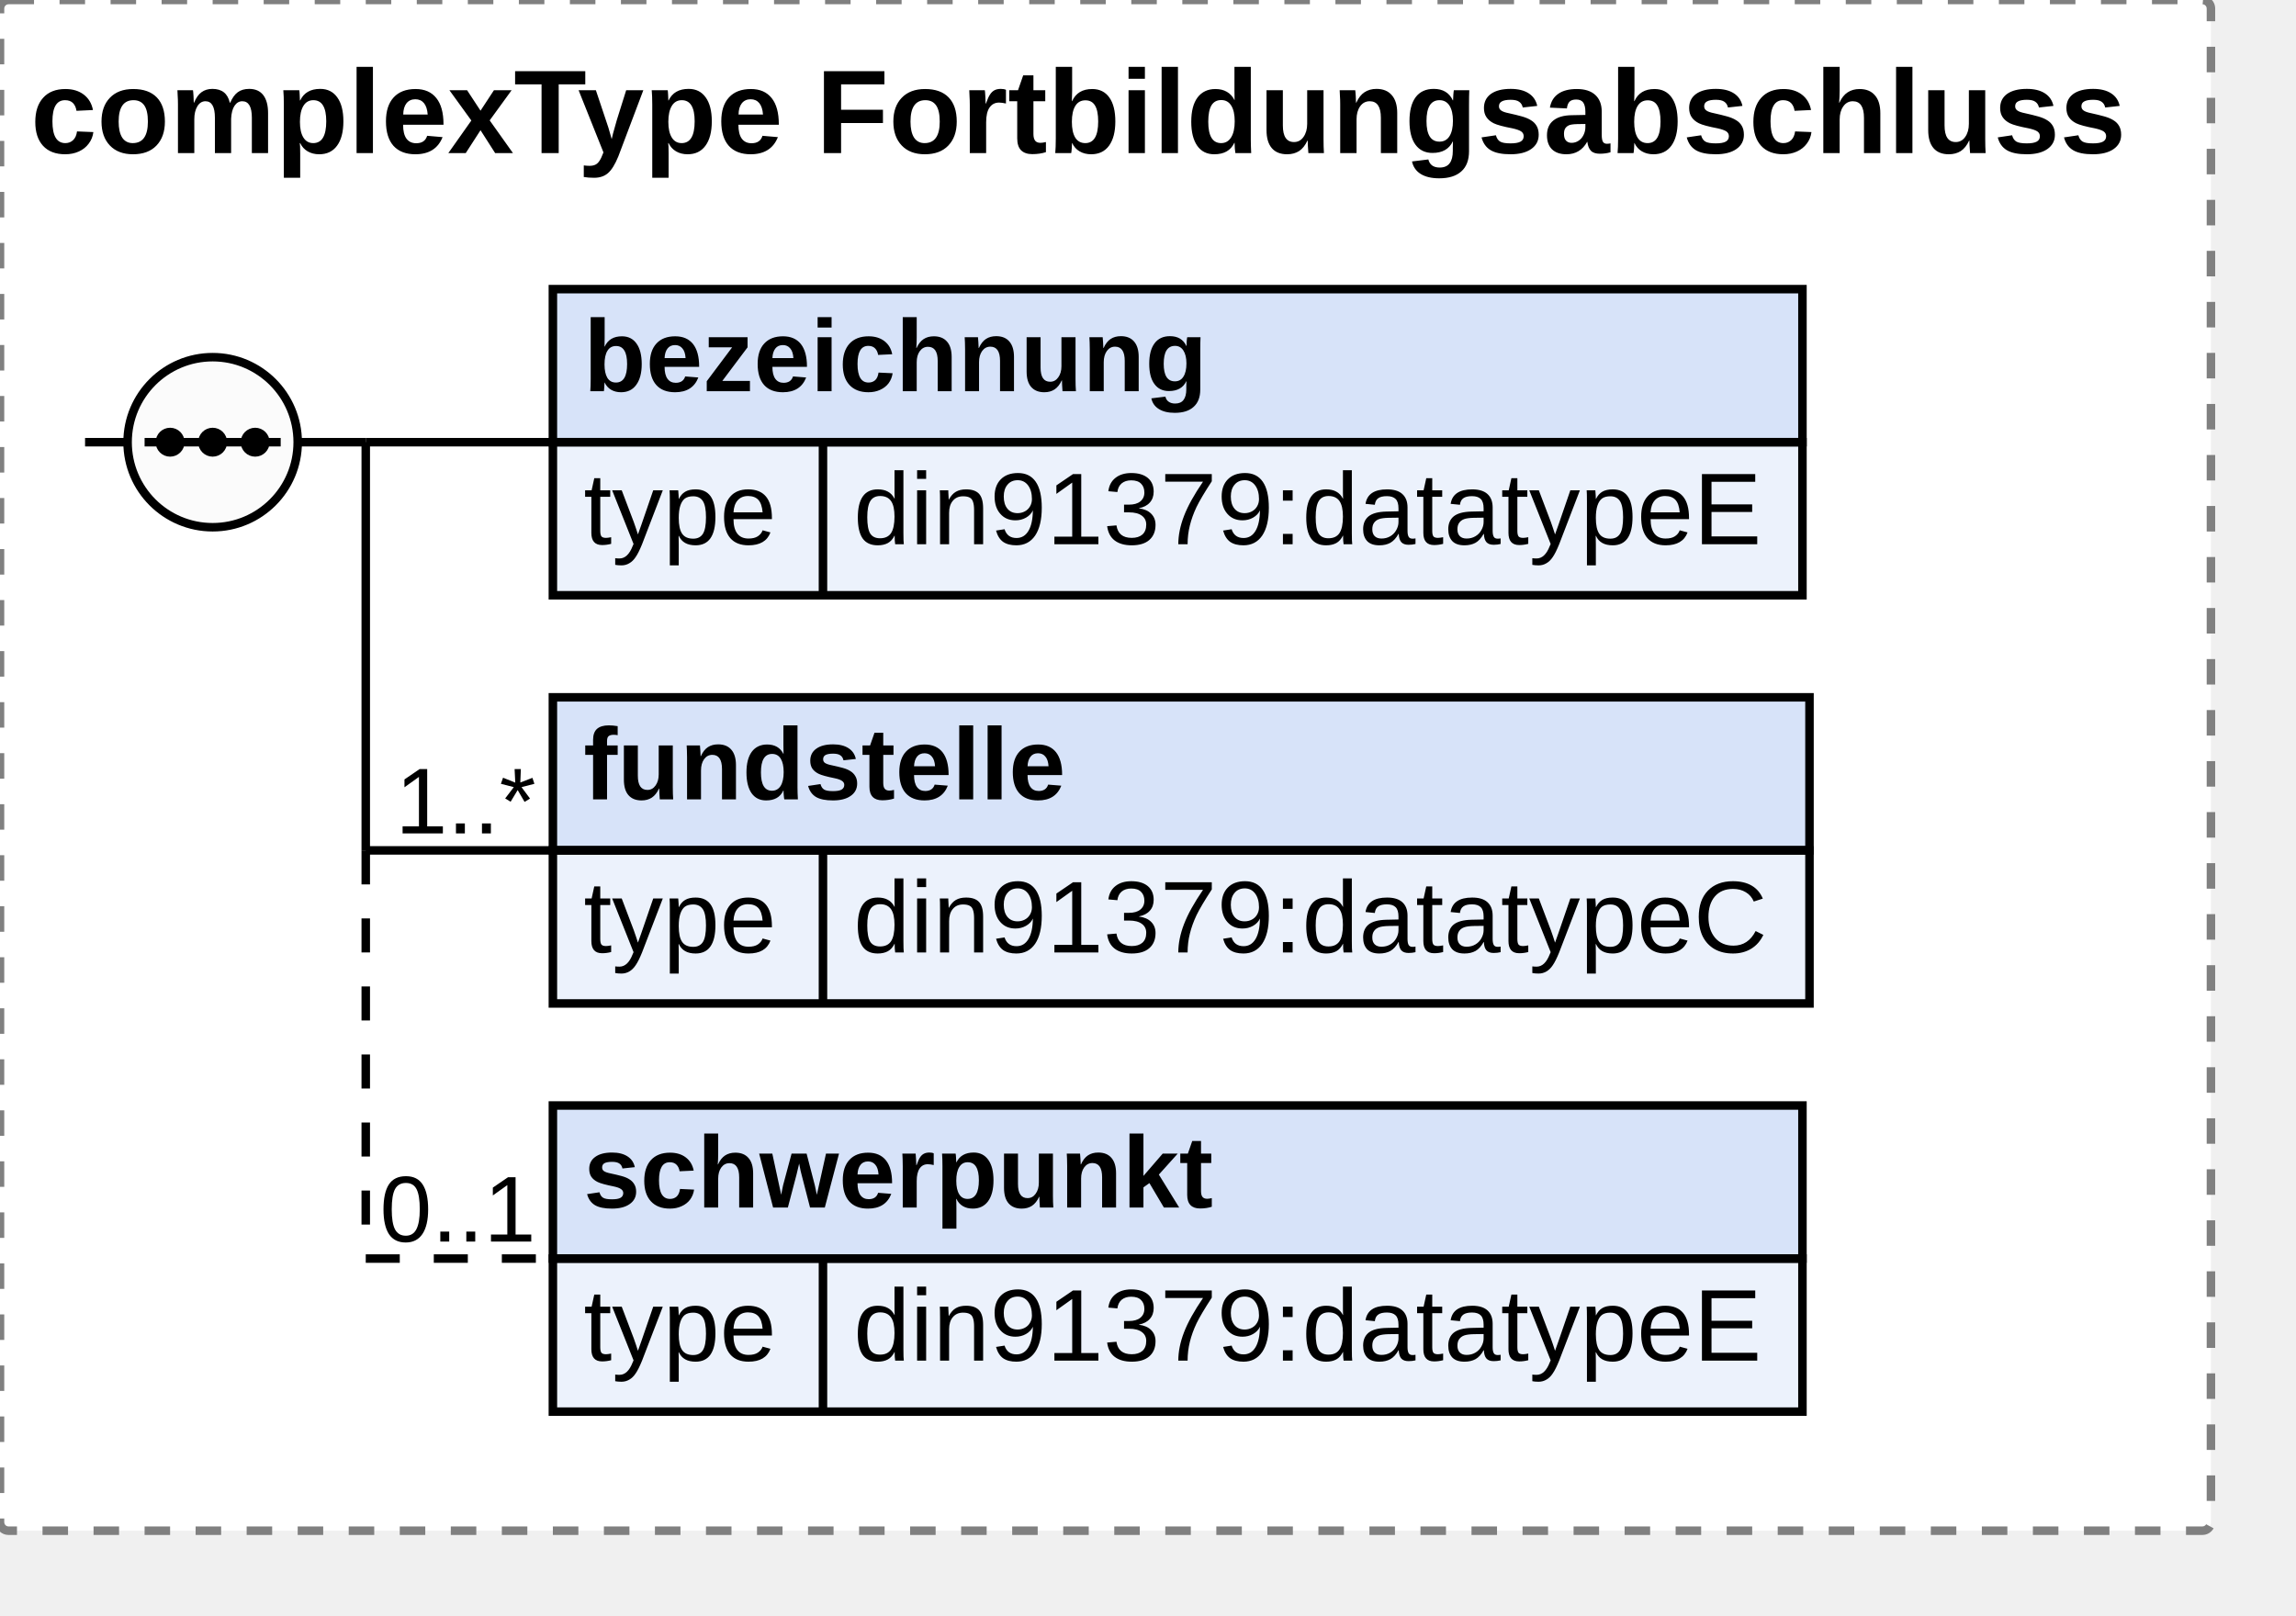
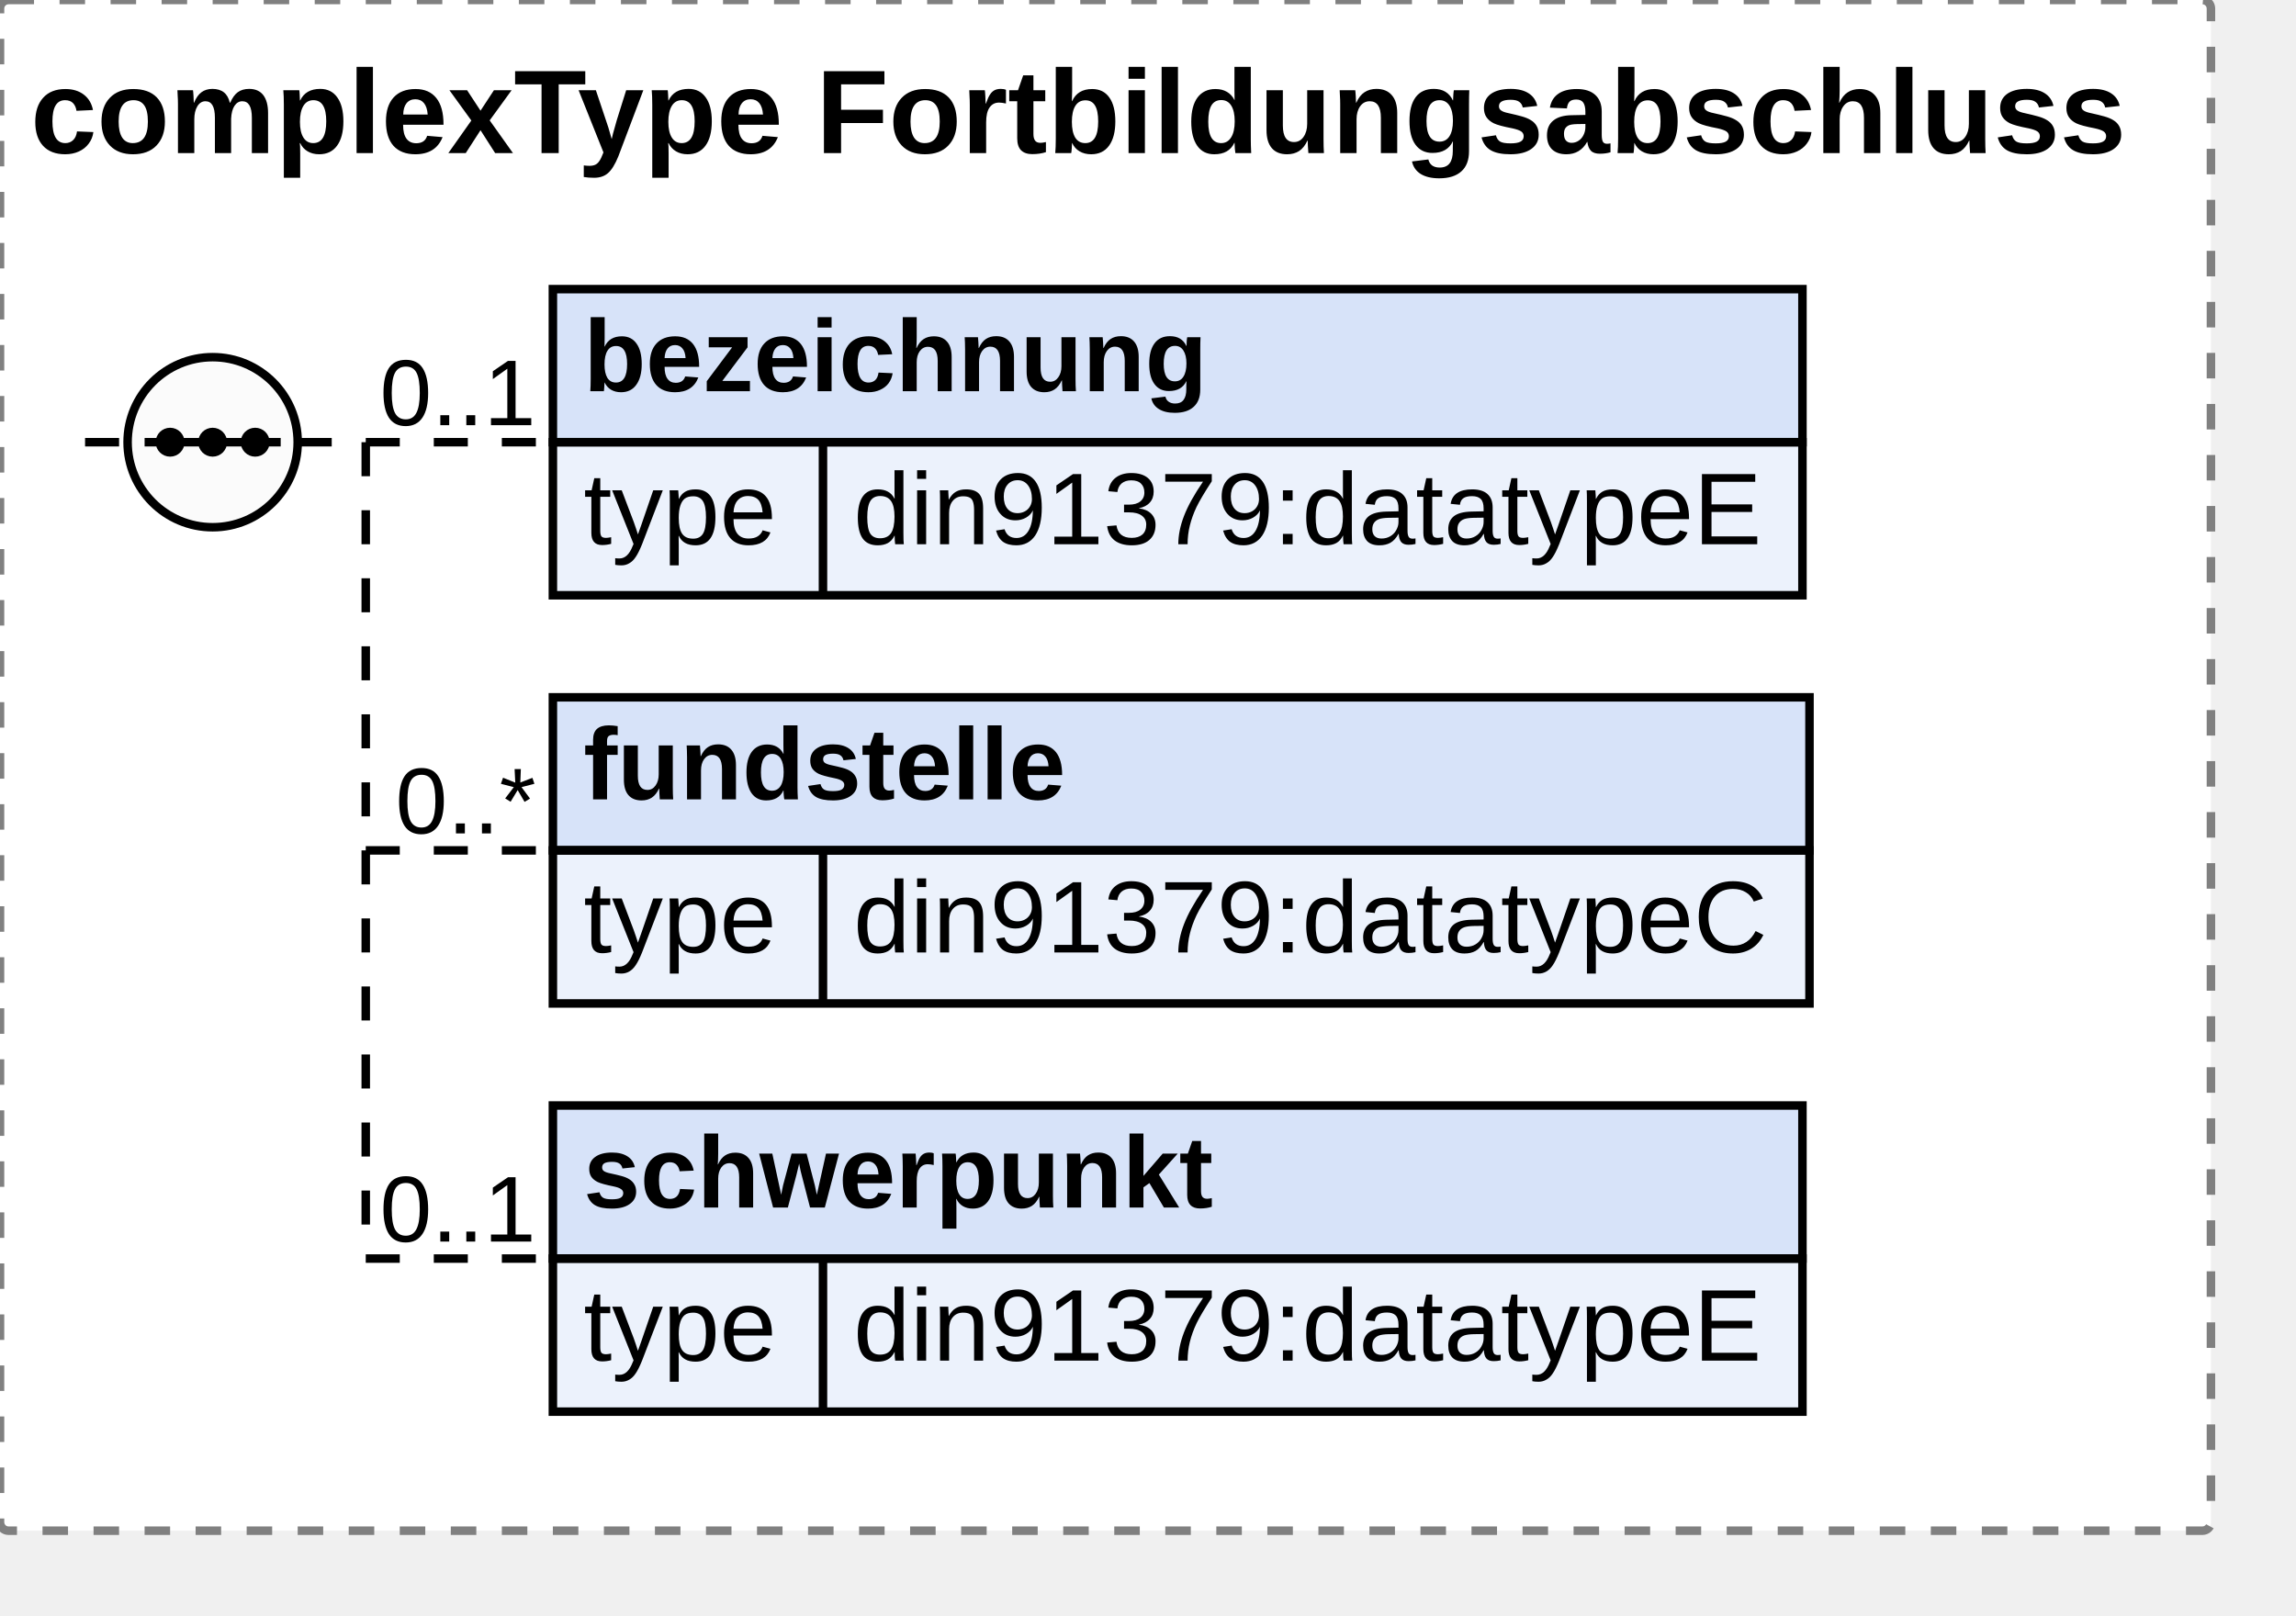
<svg xmlns="http://www.w3.org/2000/svg" width="269.931" height="190">
  <defs>
    <style type="text/css">
                        text {
                            font-family: 'Arial';
                            fill: black;
                        }
                        text.at {
                            font-family: 'Arial';
                            fill: rgb(242, 152, 0);
                        }
                        line {
                            stroke: black;
                        }
                        line.type-structure {
                            stroke: black;
                        }
                        line.type-structure-optional {
                            stroke: black;
                            stroke-dasharray: 4, 4;
                        }
                        rect.attribute-upper {
                            stroke: black;
                            fill: rgb(255, 239, 211);
                        }
                        rect.element-upper {
                            stroke: black;
                            fill: rgb(215, 227, 249);
                        }
                        rect.element-lower {
                            stroke: black;
                            fill: rgb(236, 242, 252);
                        }
                        a text {
                            fill: black;
                        } 
                    </style>
  </defs>
  <rect width="259.931" height="180" stroke-dasharray="3,3" rx="1" ry="1" style="stroke: grey;fill: white;" />
  <text font-size="14" x="3.6" y="18" font-weight="bold">complexType Fortbildungsabschluss</text>
  <g transform="translate(10,34)">
    <g transform="translate(55,0)">
      <rect width="146.906" height="18" class="element-upper" />
      <rect width="146.906" height="18" y="18" class="element-lower" />
      <text font-size="12" x="3.6" y="12" font-weight="bold">bezeichnung</text>
      <line x1="0" y1="18" x2="146.906" y2="18" />
      <text font-size="12" fill="grey" x="3.6" y="30">type</text>
      <line x1="31.753" y1="18" x2="31.753" y2="36" />
      <text font-size="12" x="35.353" y="30">din91379:datatypeE</text>
      <g transform="translate(146.9062,0)" />
    </g>
-     <line x1="33" y1="18" x2="55" y2="18" class="type-structure-required" />
-     <text font-size="11" fill="black" x="53" y="16" text-anchor="end" />
-     <line x1="33" y1="18" x2="33" y2="18" class="type-structure-required" />
+     <line x1="33" y1="18" x2="55" y2="18" class="type-structure-optional" />
+     <text font-size="11" fill="black" x="53" y="16" text-anchor="end">0..1</text>
+     <line x1="33" y1="18" x2="33" y2="18" class="type-structure-optional" />
    <g transform="translate(55,48)">
      <rect width="147.734" height="18" class="element-upper" />
      <rect width="147.734" height="18" y="18" class="element-lower" />
      <text font-size="12" x="3.6" y="12" font-weight="bold">fundstelle</text>
      <line x1="0" y1="18" x2="147.734" y2="18" />
      <text font-size="12" fill="grey" x="3.6" y="30">type</text>
      <line x1="31.753" y1="18" x2="31.753" y2="36" />
      <text font-size="12" x="35.353" y="30">din91379:datatypeC</text>
      <g transform="translate(147.7344,0)" />
    </g>
-     <line x1="33" y1="66" x2="55" y2="66" class="type-structure-required" />
-     <text font-size="11" fill="black" x="53" y="64" text-anchor="end">1..*</text>
-     <line x1="33" y1="18" x2="33" y2="66" class="type-structure-required" />
+     <line x1="33" y1="66" x2="55" y2="66" class="type-structure-optional" />
+     <text font-size="11" fill="black" x="53" y="64" text-anchor="end">0..*</text>
+     <line x1="33" y1="18" x2="33" y2="66" class="type-structure-optional" />
    <g transform="translate(55,96)">
      <rect width="146.906" height="18" class="element-upper" />
      <rect width="146.906" height="18" y="18" class="element-lower" />
      <text font-size="12" x="3.6" y="12" font-weight="bold">schwerpunkt</text>
      <line x1="0" y1="18" x2="146.906" y2="18" />
      <text font-size="12" fill="grey" x="3.6" y="30">type</text>
      <line x1="31.753" y1="18" x2="31.753" y2="36" />
      <text font-size="12" x="35.353" y="30">din91379:datatypeE</text>
      <g transform="translate(146.9062,0)" />
    </g>
    <line x1="33" y1="114" x2="55" y2="114" class="type-structure-optional" />
    <text font-size="11" fill="black" x="53" y="112" text-anchor="end">0..1</text>
    <line x1="33" y1="66" x2="33" y2="114" class="type-structure-optional" />
    <circle cx="15" cy="18" r="10" stroke="black" fill="rgb(251, 251, 251)" />
-     <line x1="0" y1="18" x2="5" y2="18" class="type-structure-required" />
-     <line x1="25" y1="18" x2="33" y2="18" class="type-structure-required" />
+     <line x1="0" y1="18" x2="5" y2="18" class="type-structure-optional" />
+     <line x1="25" y1="18" x2="33" y2="18" class="type-structure-optional" />
    <circle cx="10" cy="18" r="1.2" stroke="black" fill="black" />
    <circle cx="15" cy="18" r="1.2" stroke="black" fill="black" />
    <circle cx="20" cy="18" r="1.2" stroke="black" fill="black" />
    <line x1="7" y1="18" x2="23" y2="18" />
  </g>
</svg>
